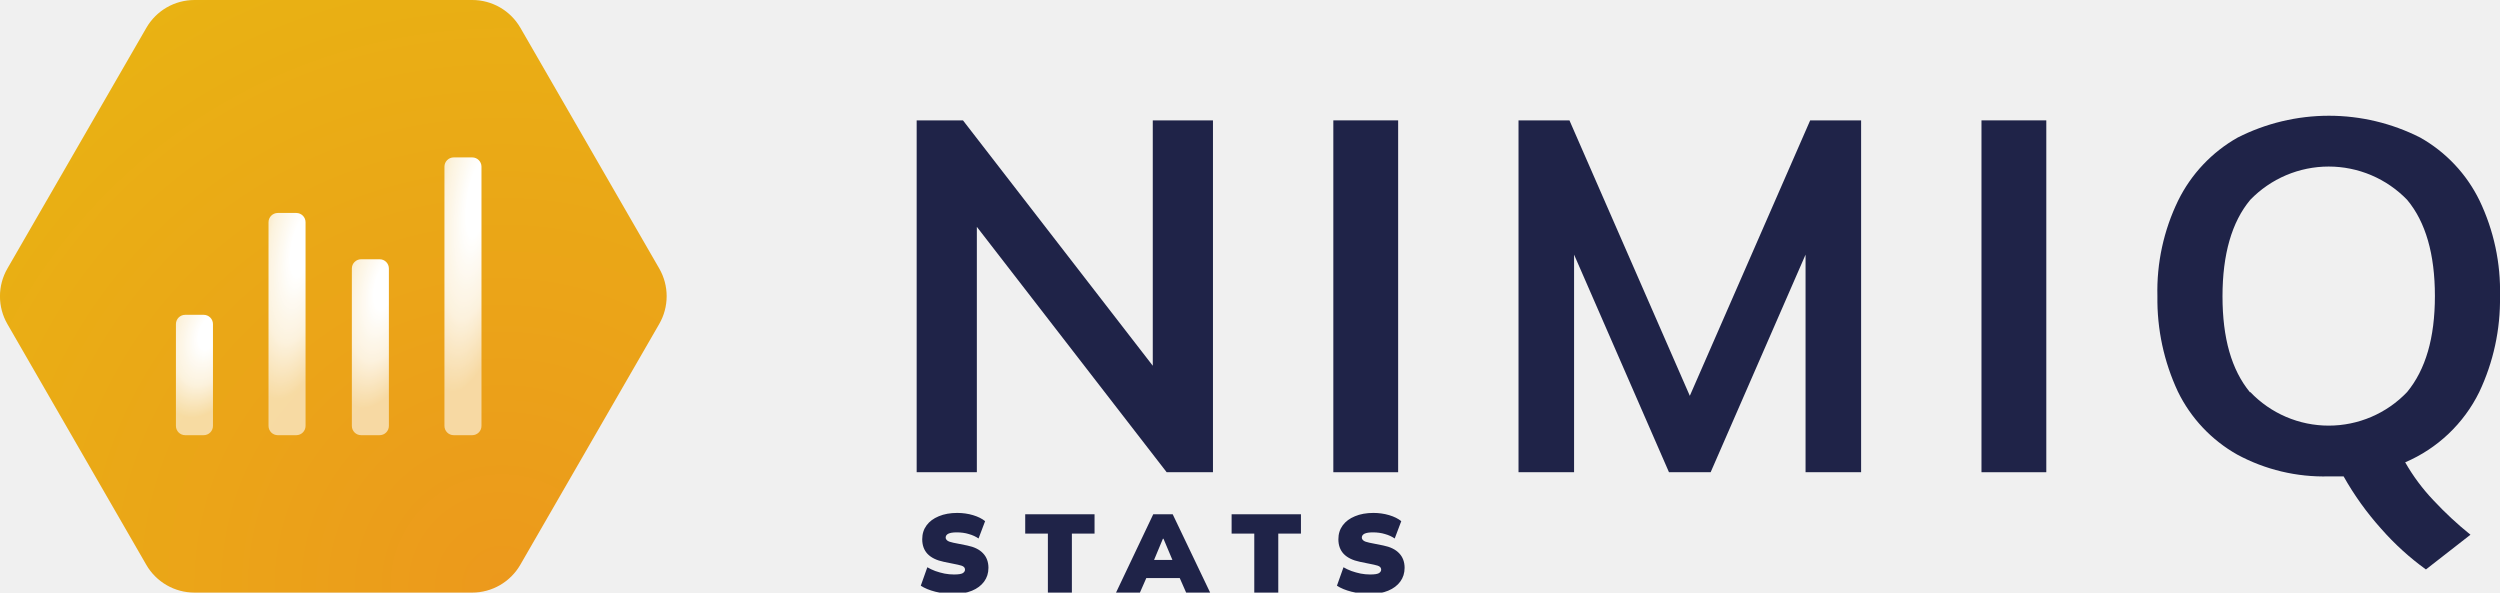
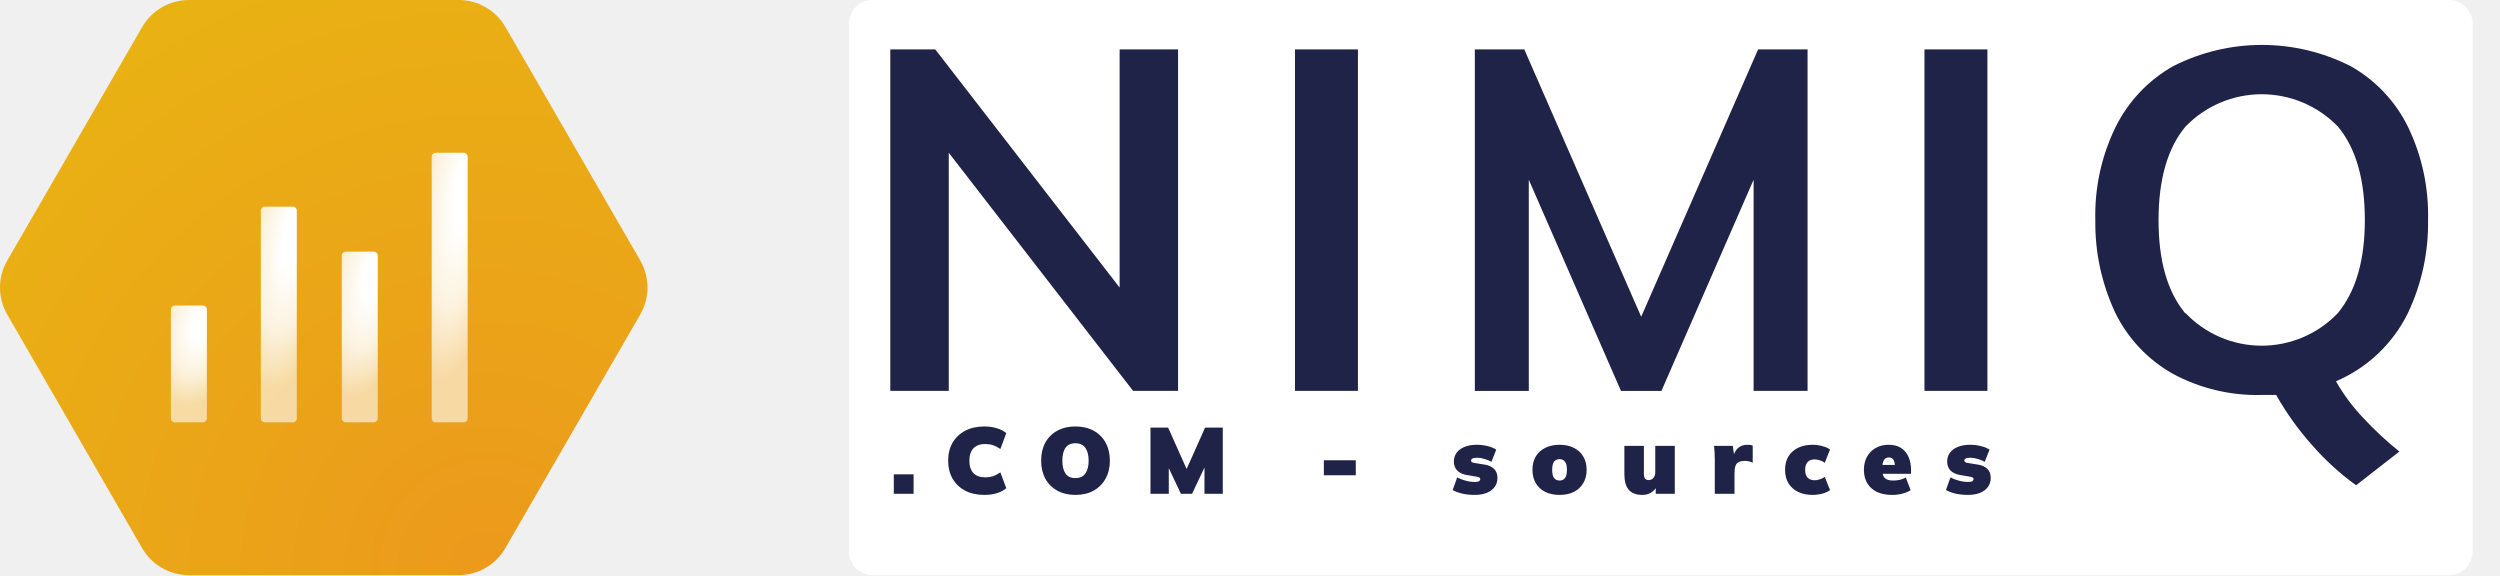
- <svg xmlns="http://www.w3.org/2000/svg" width="270" height="64" viewBox="0 0 270 64" fill="none">
-   <g clip-path="url(#clip0_4_498)">
-     <path d="M71.2 29L56.2 3C55.673 2.087 54.915 1.33 54.002 0.803C53.089 0.276 52.054 -0.001 51 1.23355e-06H21C19.948 0.001 18.914 0.279 18.003 0.805C17.093 1.332 16.336 2.089 15.81 3L0.8 29C0.273 29.912 -0.004 30.947 -0.004 32C-0.004 33.053 0.273 34.088 0.8 35L15.8 61C16.327 61.913 17.085 62.67 17.998 63.197C18.911 63.724 19.946 64.001 21 64H51C52.052 63.999 53.086 63.721 53.996 63.195C54.907 62.668 55.664 61.911 56.19 61L71.19 35C71.718 34.089 71.997 33.055 71.999 32.001C72.001 30.948 71.725 29.913 71.2 29V29Z" fill="url(#paint0_radial_4_498)" />
-     <path d="M124.5 13H131V51H126L105.5 24.5V51H99V13H104L124.5 39.5V13Z" fill="#1F2348" />
-     <path d="M144 51V13H151V51H144Z" fill="#1F2348" />
-     <path d="M195.5 13H201V51H195V27.5L184.75 51H180.25L170 27.5V51H164V13H169.5L182.5 42.75L195.5 13Z" fill="#1F2348" />
-     <path d="M214 51V13H221V51H214Z" fill="#1F2348" />
-     <path d="M267.76 42.34C266.087 45.745 263.249 48.438 259.76 49.93C260.607 51.415 261.631 52.792 262.81 54.03C264.052 55.364 265.389 56.608 266.81 57.75L262 61.5C260.234 60.226 258.617 58.756 257.18 57.12C255.62 55.385 254.255 53.483 253.11 51.45C252.83 51.45 252.01 51.45 251.5 51.45C248.053 51.544 244.643 50.73 241.61 49.09C238.837 47.524 236.605 45.153 235.21 42.29C233.705 39.071 232.95 35.553 233 32C232.908 28.424 233.676 24.878 235.24 21.66C236.648 18.8 238.886 16.43 241.66 14.86C244.717 13.309 248.097 12.5 251.525 12.5C254.953 12.5 258.333 13.309 261.39 14.86C264.163 16.426 266.395 18.797 267.79 21.66C269.334 24.883 270.091 28.427 270 32C270.055 35.573 269.289 39.11 267.76 42.34ZM243.03 42.34C244.123 43.487 245.437 44.4 246.893 45.023C248.349 45.647 249.916 45.968 251.5 45.968C253.084 45.968 254.651 45.647 256.107 45.023C257.563 44.4 258.877 43.487 259.97 42.34C261.97 39.91 262.97 36.49 262.97 31.97C262.97 27.45 261.97 23.97 259.97 21.58C258.871 20.444 257.555 19.54 256.1 18.922C254.645 18.305 253.081 17.987 251.5 17.987C249.919 17.987 248.355 18.305 246.9 18.922C245.445 19.54 244.129 20.444 243.03 21.58C241.03 23.97 240.03 27.48 240.03 32C240.03 36.52 241 39.94 243 42.37L243.03 42.34Z" fill="#1F2348" />
-     <path d="M103.008 64.144C102.32 64.144 101.656 64.064 101.016 63.904C100.384 63.744 99.86 63.528 99.444 63.256L100.152 61.264C100.408 61.416 100.696 61.552 101.016 61.672C101.336 61.784 101.668 61.876 102.012 61.948C102.356 62.012 102.696 62.044 103.032 62.044C103.504 62.044 103.82 61.996 103.98 61.9C104.14 61.796 104.22 61.672 104.22 61.528C104.22 61.392 104.168 61.284 104.064 61.204C103.968 61.124 103.764 61.052 103.452 60.988L101.928 60.676C101.152 60.516 100.568 60.232 100.176 59.824C99.792 59.416 99.6 58.888 99.6 58.24C99.6 57.664 99.756 57.164 100.068 56.74C100.38 56.316 100.82 55.988 101.388 55.756C101.956 55.516 102.62 55.396 103.38 55.396C103.98 55.396 104.548 55.476 105.084 55.636C105.62 55.796 106.056 56.012 106.392 56.284L105.684 58.156C105.38 57.948 105.028 57.788 104.628 57.676C104.236 57.556 103.8 57.496 103.32 57.496C102.92 57.496 102.62 57.544 102.42 57.64C102.228 57.736 102.132 57.876 102.132 58.06C102.132 58.172 102.188 58.276 102.3 58.372C102.412 58.468 102.628 58.548 102.948 58.612L104.448 58.912C105.208 59.064 105.78 59.344 106.164 59.752C106.556 60.16 106.752 60.684 106.752 61.324C106.752 61.892 106.596 62.388 106.284 62.812C105.972 63.236 105.536 63.564 104.976 63.796C104.416 64.028 103.76 64.144 103.008 64.144ZM113.171 64V57.628H110.723V55.54H118.211V57.628H115.763V64H113.171ZM120.531 64L124.551 55.54H126.651L130.695 64H128.103L127.095 61.708L128.067 62.428H123.159L124.119 61.708L123.111 64H120.531ZM125.595 58.18L124.359 61.144L123.999 60.472H127.227L126.903 61.144L125.655 58.18H125.595ZM135.462 64V57.628H133.014V55.54H140.502V57.628H138.054V64H135.462ZM147.953 64.144C147.265 64.144 146.601 64.064 145.961 63.904C145.329 63.744 144.805 63.528 144.389 63.256L145.097 61.264C145.353 61.416 145.641 61.552 145.961 61.672C146.281 61.784 146.613 61.876 146.957 61.948C147.301 62.012 147.641 62.044 147.977 62.044C148.449 62.044 148.765 61.996 148.925 61.9C149.085 61.796 149.165 61.672 149.165 61.528C149.165 61.392 149.113 61.284 149.009 61.204C148.913 61.124 148.709 61.052 148.397 60.988L146.873 60.676C146.097 60.516 145.513 60.232 145.121 59.824C144.737 59.416 144.545 58.888 144.545 58.24C144.545 57.664 144.701 57.164 145.013 56.74C145.325 56.316 145.765 55.988 146.333 55.756C146.901 55.516 147.565 55.396 148.325 55.396C148.925 55.396 149.493 55.476 150.029 55.636C150.565 55.796 151.001 56.012 151.337 56.284L150.629 58.156C150.325 57.948 149.973 57.788 149.573 57.676C149.181 57.556 148.745 57.496 148.265 57.496C147.865 57.496 147.565 57.544 147.365 57.64C147.173 57.736 147.077 57.876 147.077 58.06C147.077 58.172 147.133 58.276 147.245 58.372C147.357 58.468 147.573 58.548 147.893 58.612L149.393 58.912C150.153 59.064 150.725 59.344 151.109 59.752C151.501 60.16 151.697 60.684 151.697 61.324C151.697 61.892 151.541 62.388 151.229 62.812C150.917 63.236 150.481 63.564 149.921 63.796C149.361 64.028 148.705 64.144 147.953 64.144Z" fill="#1F2348" />
-     <rect x="48" y="17" width="4" height="30" rx="1" fill="url(#paint1_radial_4_498)" />
-     <rect x="38" y="28" width="4" height="19" rx="1" fill="url(#paint2_radial_4_498)" />
-     <rect x="29" y="23" width="4" height="24" rx="1" fill="url(#paint3_radial_4_498)" />
-     <rect x="19" y="34" width="4" height="13" rx="1" fill="url(#paint4_radial_4_498)" />
-   </g>
+ <svg xmlns="http://www.w3.org/2000/svg" width="639" height="147" viewBox="0 0 639 147" fill="none">
+   <rect x="217" width="415" height="147" rx="6" fill="#fff" />
+   <path d="M163.664 66.61 129.186 6.89A13.797 13.797 0 0 0 117.234 0H48.278a13.799 13.799 0 0 0-11.93 6.89l-34.5 59.72a13.774 13.774 0 0 0 0 13.78l34.478 59.719A13.785 13.785 0 0 0 48.278 147h68.956a13.785 13.785 0 0 0 11.929-6.891l34.478-59.718a13.772 13.772 0 0 0 .023-13.782Z" fill="url(#a)" />
+   <path d="M286.176 12.632h14.94v87.281h-11.492l-47.12-60.867v60.867h-14.941v-87.28h11.493l47.12 60.867V12.631ZM330.997 99.913v-87.28h16.09v87.28h-16.09ZM449.371 12.632h12.642v87.281h-13.791V45.938l-23.56 53.977h-10.343l-23.56-53.977v53.977h-13.791V12.632h12.642l29.88 68.332 29.881-68.332ZM491.894 99.913v-87.28h16.09v87.28h-16.09ZM615.463 80.023a36.441 36.441 0 0 1-18.388 17.433 48.432 48.432 0 0 0 7.01 9.417 87.327 87.327 0 0 0 9.195 8.544l-11.056 8.614a66.581 66.581 0 0 1-11.079-10.061 73.058 73.058 0 0 1-9.355-13.023h-3.701a45.237 45.237 0 0 1-22.732-5.42 36.092 36.092 0 0 1-14.711-15.62 53.963 53.963 0 0 1-5.08-23.634 51.293 51.293 0 0 1 5.149-23.75 36.457 36.457 0 0 1 14.757-15.619 50.135 50.135 0 0 1 45.35 0 36.096 36.096 0 0 1 14.71 15.62 51.873 51.873 0 0 1 5.08 23.749 53.554 53.554 0 0 1-5.149 23.75Zm-56.842 0a26.89 26.89 0 0 0 19.468 8.334 26.91 26.91 0 0 0 19.469-8.334c4.597-5.582 6.895-13.437 6.895-23.819s-2.298-18.375-6.895-23.864a27.075 27.075 0 0 0-19.469-8.253 27.096 27.096 0 0 0-19.468 8.253c-4.598 5.489-6.896 13.551-6.896 23.933s2.23 18.237 6.827 23.818l.069-.068ZM228.451 126.21v-4.968h5.064v4.968h-5.064Zm23.163.288c-1.888 0-3.528-.36-4.92-1.08-1.376-.736-2.448-1.76-3.216-3.072-.752-1.312-1.128-2.848-1.128-4.608 0-1.76.376-3.288 1.128-4.584.768-1.312 1.84-2.328 3.216-3.048 1.392-.736 3.032-1.104 4.92-1.104 1.152 0 2.208.152 3.168.456.976.288 1.784.704 2.424 1.248l-1.512 4.056c-.72-.48-1.368-.808-1.944-.984-.576-.192-1.224-.288-1.944-.288-1.296 0-2.296.368-3 1.104-.688.72-1.032 1.768-1.032 3.144 0 1.392.344 2.456 1.032 3.192.704.72 1.704 1.08 3 1.08.72 0 1.368-.088 1.944-.264.576-.192 1.224-.528 1.944-1.008l1.512 4.056c-.64.544-1.448.968-2.424 1.272-.96.288-2.016.432-3.168.432Zm14.5-8.76c0-1.744.352-3.272 1.056-4.584a7.555 7.555 0 0 1 3.048-3.048c1.312-.736 2.864-1.104 4.656-1.104 1.808 0 3.368.368 4.68 1.104a7.555 7.555 0 0 1 3.048 3.048c.72 1.312 1.08 2.84 1.08 4.584 0 1.744-.36 3.272-1.08 4.584a7.713 7.713 0 0 1-3.048 3.072c-1.312.736-2.872 1.104-4.68 1.104-1.792 0-3.344-.368-4.656-1.104a7.713 7.713 0 0 1-3.048-3.072c-.704-1.328-1.056-2.856-1.056-4.584Zm5.424 0c0 1.408.264 2.504.792 3.288.544.784 1.392 1.176 2.544 1.176 1.152 0 2-.392 2.544-1.176.56-.8.84-1.896.84-3.288s-.28-2.48-.84-3.264c-.544-.784-1.392-1.176-2.544-1.176-1.152 0-2 .392-2.544 1.176-.528.768-.792 1.856-.792 3.264Zm22.523 8.472v-16.92h4.512l5.136 11.496h-.816l5.136-11.496h4.512v16.92h-4.68v-9.144h1.152l-4.32 9.144h-2.856l-4.32-9.144h1.224v9.144h-4.68Zm44.315-4.728v-3.84h8.16v3.84h-8.16Zm38.565 5.016c-1.184 0-2.256-.112-3.216-.336-.944-.224-1.752-.528-2.424-.912l1.152-3.216c.624.32 1.336.592 2.136.816a8.96 8.96 0 0 0 2.376.336c.512 0 .872-.064 1.08-.192.208-.144.312-.32.312-.528a.462.462 0 0 0-.216-.408c-.128-.096-.312-.16-.552-.192l-2.688-.456c-1.04-.176-1.848-.552-2.424-1.128-.576-.592-.864-1.36-.864-2.304 0-.864.232-1.616.696-2.256.48-.64 1.152-1.136 2.016-1.488.88-.368 1.912-.552 3.096-.552.944 0 1.848.104 2.712.312.88.192 1.648.504 2.304.936l-1.224 3.12c-.496-.304-1.088-.552-1.776-.744-.672-.208-1.288-.312-1.848-.312-.592 0-1.008.072-1.248.216-.224.128-.336.296-.336.504 0 .144.056.272.168.384.128.096.32.168.576.216l2.688.432c1.056.16 1.872.528 2.448 1.104.576.56.864 1.328.864 2.304 0 .928-.248 1.712-.744 2.352-.48.64-1.16 1.136-2.04 1.488-.864.336-1.872.504-3.024.504Zm21.691 0c-1.408 0-2.632-.256-3.672-.768-1.04-.528-1.848-1.272-2.424-2.232-.56-.96-.84-2.096-.84-3.408 0-1.328.28-2.464.84-3.408.576-.96 1.384-1.696 2.424-2.208 1.04-.528 2.264-.792 3.672-.792 1.408 0 2.624.264 3.648.792 1.04.512 1.84 1.248 2.4 2.208.576.944.864 2.08.864 3.408 0 1.312-.288 2.448-.864 3.408-.56.96-1.36 1.704-2.4 2.232-1.024.512-2.24.768-3.648.768Zm0-3.672c.576 0 1.032-.208 1.368-.624.336-.416.504-1.12.504-2.112s-.168-1.696-.504-2.112c-.336-.416-.792-.624-1.368-.624-.592 0-1.056.208-1.392.624-.336.416-.504 1.12-.504 2.112s.168 1.696.504 2.112c.336.416.8.624 1.392.624Zm21.165 3.672c-1.584 0-2.752-.44-3.504-1.32-.736-.88-1.104-2.216-1.104-4.008v-7.2h4.992v7.248c0 .496.104.872.312 1.128.208.24.512.36.912.36.48 0 .88-.176 1.2-.528.32-.368.48-.848.48-1.44v-6.768h4.992v12.24h-4.872v-2.016h.384c-.4.736-.92 1.304-1.56 1.704-.624.4-1.368.6-2.232.6Zm18.501-.288v-8.76c0-.576-.016-1.152-.048-1.728a31.029 31.029 0 0 0-.144-1.752h4.8l.552 4.008h-.744c.16-.976.4-1.776.72-2.4.336-.64.768-1.112 1.296-1.416.528-.32 1.168-.48 1.92-.48.368 0 .632.016.792.048.176.032.36.088.552.168v4.368c-.432-.192-.776-.312-1.032-.36-.256-.064-.592-.096-1.008-.096-.656 0-1.176.104-1.56.312-.384.192-.656.52-.816.984-.16.464-.24 1.096-.24 1.896v5.208h-5.04Zm24.971.288c-1.392 0-2.616-.256-3.672-.768s-1.88-1.248-2.472-2.208c-.576-.96-.864-2.104-.864-3.432 0-1.344.288-2.488.864-3.432.592-.96 1.416-1.696 2.472-2.208 1.056-.512 2.28-.768 3.672-.768.848 0 1.68.112 2.496.336.832.208 1.496.504 1.992.888l-1.344 3.384a3.808 3.808 0 0 0-1.248-.624 4.115 4.115 0 0 0-1.344-.24c-.768 0-1.368.224-1.8.672-.416.448-.624 1.112-.624 1.992 0 .88.208 1.544.624 1.992.432.448 1.032.672 1.8.672.416 0 .864-.08 1.344-.24.48-.16.896-.368 1.248-.624l1.344 3.384c-.512.384-1.176.688-1.992.912-.816.208-1.648.312-2.496.312Zm20.394 0c-2.304 0-4.088-.576-5.352-1.728-1.264-1.152-1.896-2.72-1.896-4.704 0-1.232.256-2.328.768-3.288a5.757 5.757 0 0 1 2.208-2.256c.96-.56 2.08-.84 3.36-.84 1.28 0 2.344.28 3.192.84.848.56 1.48 1.328 1.896 2.304.416.96.624 2.064.624 3.312v.96h-7.824v-2.256h4.104l-.408.336c0-.784-.136-1.352-.408-1.704-.272-.368-.648-.552-1.128-.552-.56 0-.984.224-1.272.672-.272.432-.408 1.136-.408 2.112v.504c0 .928.224 1.6.672 2.016.464.4 1.144.6 2.04.6.608 0 1.184-.056 1.728-.168a6.17 6.17 0 0 0 1.56-.6l1.248 3.24c-.64.384-1.36.68-2.16.888a9.895 9.895 0 0 1-2.544.312Zm19.361 0c-1.184 0-2.256-.112-3.216-.336-.944-.224-1.752-.528-2.424-.912l1.152-3.216c.624.32 1.336.592 2.136.816a8.96 8.96 0 0 0 2.376.336c.512 0 .872-.064 1.08-.192.208-.144.312-.32.312-.528a.462.462 0 0 0-.216-.408c-.128-.096-.312-.16-.552-.192l-2.688-.456c-1.04-.176-1.848-.552-2.424-1.128-.576-.592-.864-1.36-.864-2.304 0-.864.232-1.616.696-2.256.48-.64 1.152-1.136 2.016-1.488.88-.368 1.912-.552 3.096-.552.944 0 1.848.104 2.712.312.88.192 1.648.504 2.304.936l-1.224 3.12c-.496-.304-1.088-.552-1.776-.744-.672-.208-1.288-.312-1.848-.312-.592 0-1.008.072-1.248.216-.224.128-.336.296-.336.504 0 .144.056.272.168.384.128.096.32.168.576.216l2.688.432c1.056.16 1.872.528 2.448 1.104.576.56.864 1.328.864 2.304 0 .928-.248 1.712-.744 2.352-.48.64-1.16 1.136-2.04 1.488-.864.336-1.872.504-3.024.504Z" fill="#1F2348" />
+   <rect x="110.338" y="39.047" width="9.194" height="68.906" rx="1" fill="url(#b)" />
+   <rect x="87.353" y="64.313" width="9.194" height="43.641" rx="1" fill="url(#c)" />
+   <rect x="66.666" y="52.828" width="9.194" height="55.125" rx="1" fill="url(#d)" />
+   <rect x="43.681" y="78.094" width="9.194" height="29.859" rx="1" fill="url(#e)" />
  <defs>
-     <radialGradient id="paint0_radial_4_498" cx="0" cy="0" r="1" gradientUnits="userSpaceOnUse" gradientTransform="translate(54.17 63.17) scale(72.02 72.02)">
+     <radialGradient id="a" cx="0" cy="0" r="1" gradientUnits="userSpaceOnUse" gradientTransform="matrix(165.54 0 0 165.421 124.52 145.094)">
      <stop stop-color="#EC991C" />
      <stop offset="1" stop-color="#E9B213" />
    </radialGradient>
-     <radialGradient id="paint1_radial_4_498" cx="0" cy="0" r="1" gradientUnits="userSpaceOnUse" gradientTransform="translate(51.5046 21.661) rotate(97.6702) scale(20.7981 5.55175)">
-       <stop offset="0.188" stop-color="white" />
-       <stop offset="0.613" stop-color="white" stop-opacity="0.857" />
-       <stop offset="1" stop-color="white" stop-opacity="0.6" />
+     <radialGradient id="b" cx="0" cy="0" r="1" gradientUnits="userSpaceOnUse" gradientTransform="matrix(-6.38062 47.34327 -12.64636 -1.7044 118.394 49.753)">
+       <stop offset=".188" stop-color="#fff" />
+       <stop offset=".613" stop-color="#fff" stop-opacity=".857" />
+       <stop offset="1" stop-color="#fff" stop-opacity=".6" />
    </radialGradient>
-     <radialGradient id="paint2_radial_4_498" cx="0" cy="0" r="1" gradientUnits="userSpaceOnUse" gradientTransform="translate(41.5046 30.952) rotate(102.005) scale(13.3462 5.47936)">
-       <stop offset="0.188" stop-color="white" />
-       <stop offset="0.613" stop-color="white" stop-opacity="0.857" />
-       <stop offset="1" stop-color="white" stop-opacity="0.6" />
+     <radialGradient id="c" cx="0" cy="0" r="1" gradientUnits="userSpaceOnUse" gradientTransform="matrix(-6.38044 29.98416 -12.3183 -2.62126 95.408 71.093)">
+       <stop offset=".188" stop-color="#fff" />
+       <stop offset=".613" stop-color="#fff" stop-opacity=".857" />
+       <stop offset="1" stop-color="#fff" stop-opacity=".6" />
    </radialGradient>
-     <radialGradient id="paint3_radial_4_498" cx="0" cy="0" r="1" gradientUnits="userSpaceOnUse" gradientTransform="translate(32.5046 26.7288) rotate(99.5558) scale(16.7217 5.52414)">
-       <stop offset="0.188" stop-color="white" />
-       <stop offset="0.613" stop-color="white" stop-opacity="0.857" />
-       <stop offset="1" stop-color="white" stop-opacity="0.6" />
+     <radialGradient id="d" cx="0" cy="0" r="1" gradientUnits="userSpaceOnUse" gradientTransform="rotate(99.563 11.403 62.29) scale(38.4083 12.6972)">
+       <stop offset=".188" stop-color="#fff" />
+       <stop offset=".613" stop-color="#fff" stop-opacity=".857" />
+       <stop offset="1" stop-color="#fff" stop-opacity=".6" />
    </radialGradient>
-     <radialGradient id="paint4_radial_4_498" cx="0" cy="0" r="1" gradientUnits="userSpaceOnUse" gradientTransform="translate(22.5046 36.0198) rotate(107.265) scale(9.35332 5.34947)">
-       <stop offset="0.188" stop-color="white" />
-       <stop offset="0.613" stop-color="white" stop-opacity="0.857" />
-       <stop offset="1" stop-color="white" stop-opacity="0.6" />
+     <radialGradient id="e" cx="0" cy="0" r="1" gradientUnits="userSpaceOnUse" gradientTransform="rotate(107.276 -4.587 60.412) scale(21.4848 12.2951)">
+       <stop offset=".188" stop-color="#fff" />
+       <stop offset=".613" stop-color="#fff" stop-opacity=".857" />
+       <stop offset="1" stop-color="#fff" stop-opacity=".6" />
    </radialGradient>
-     <clipPath id="clip0_4_498">
-       <rect width="270" height="64" fill="white" />
-     </clipPath>
  </defs>
</svg>
